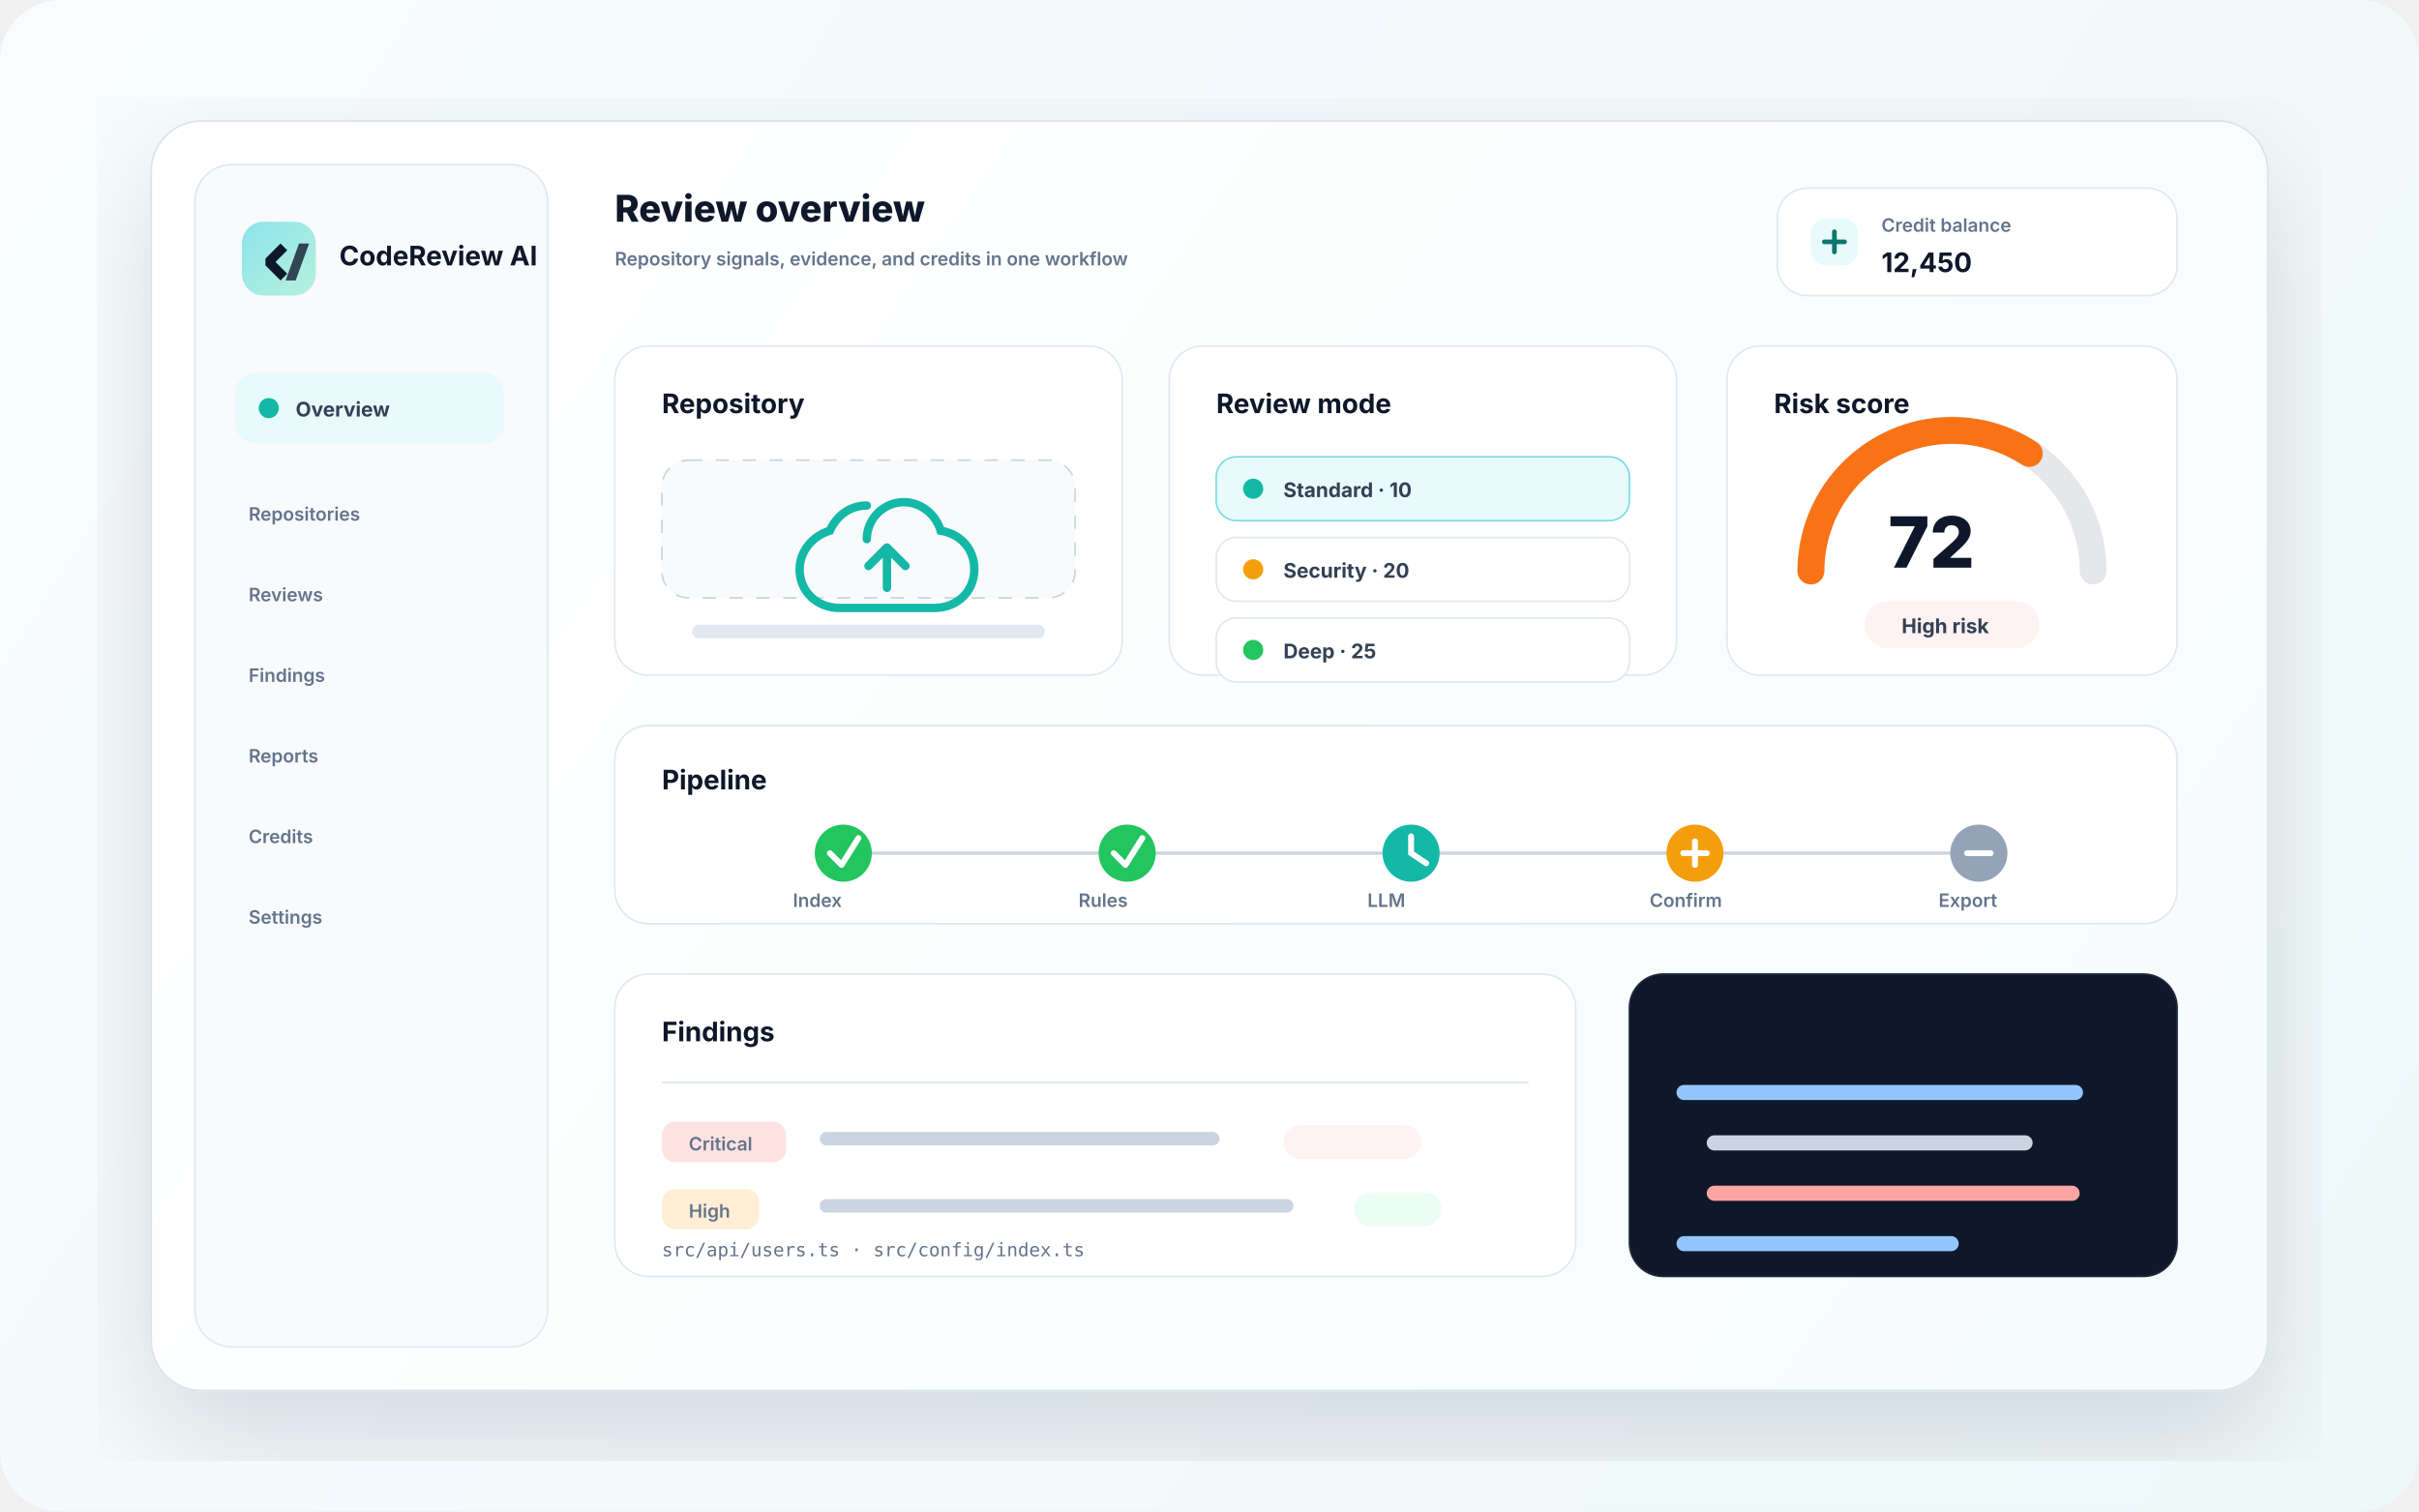
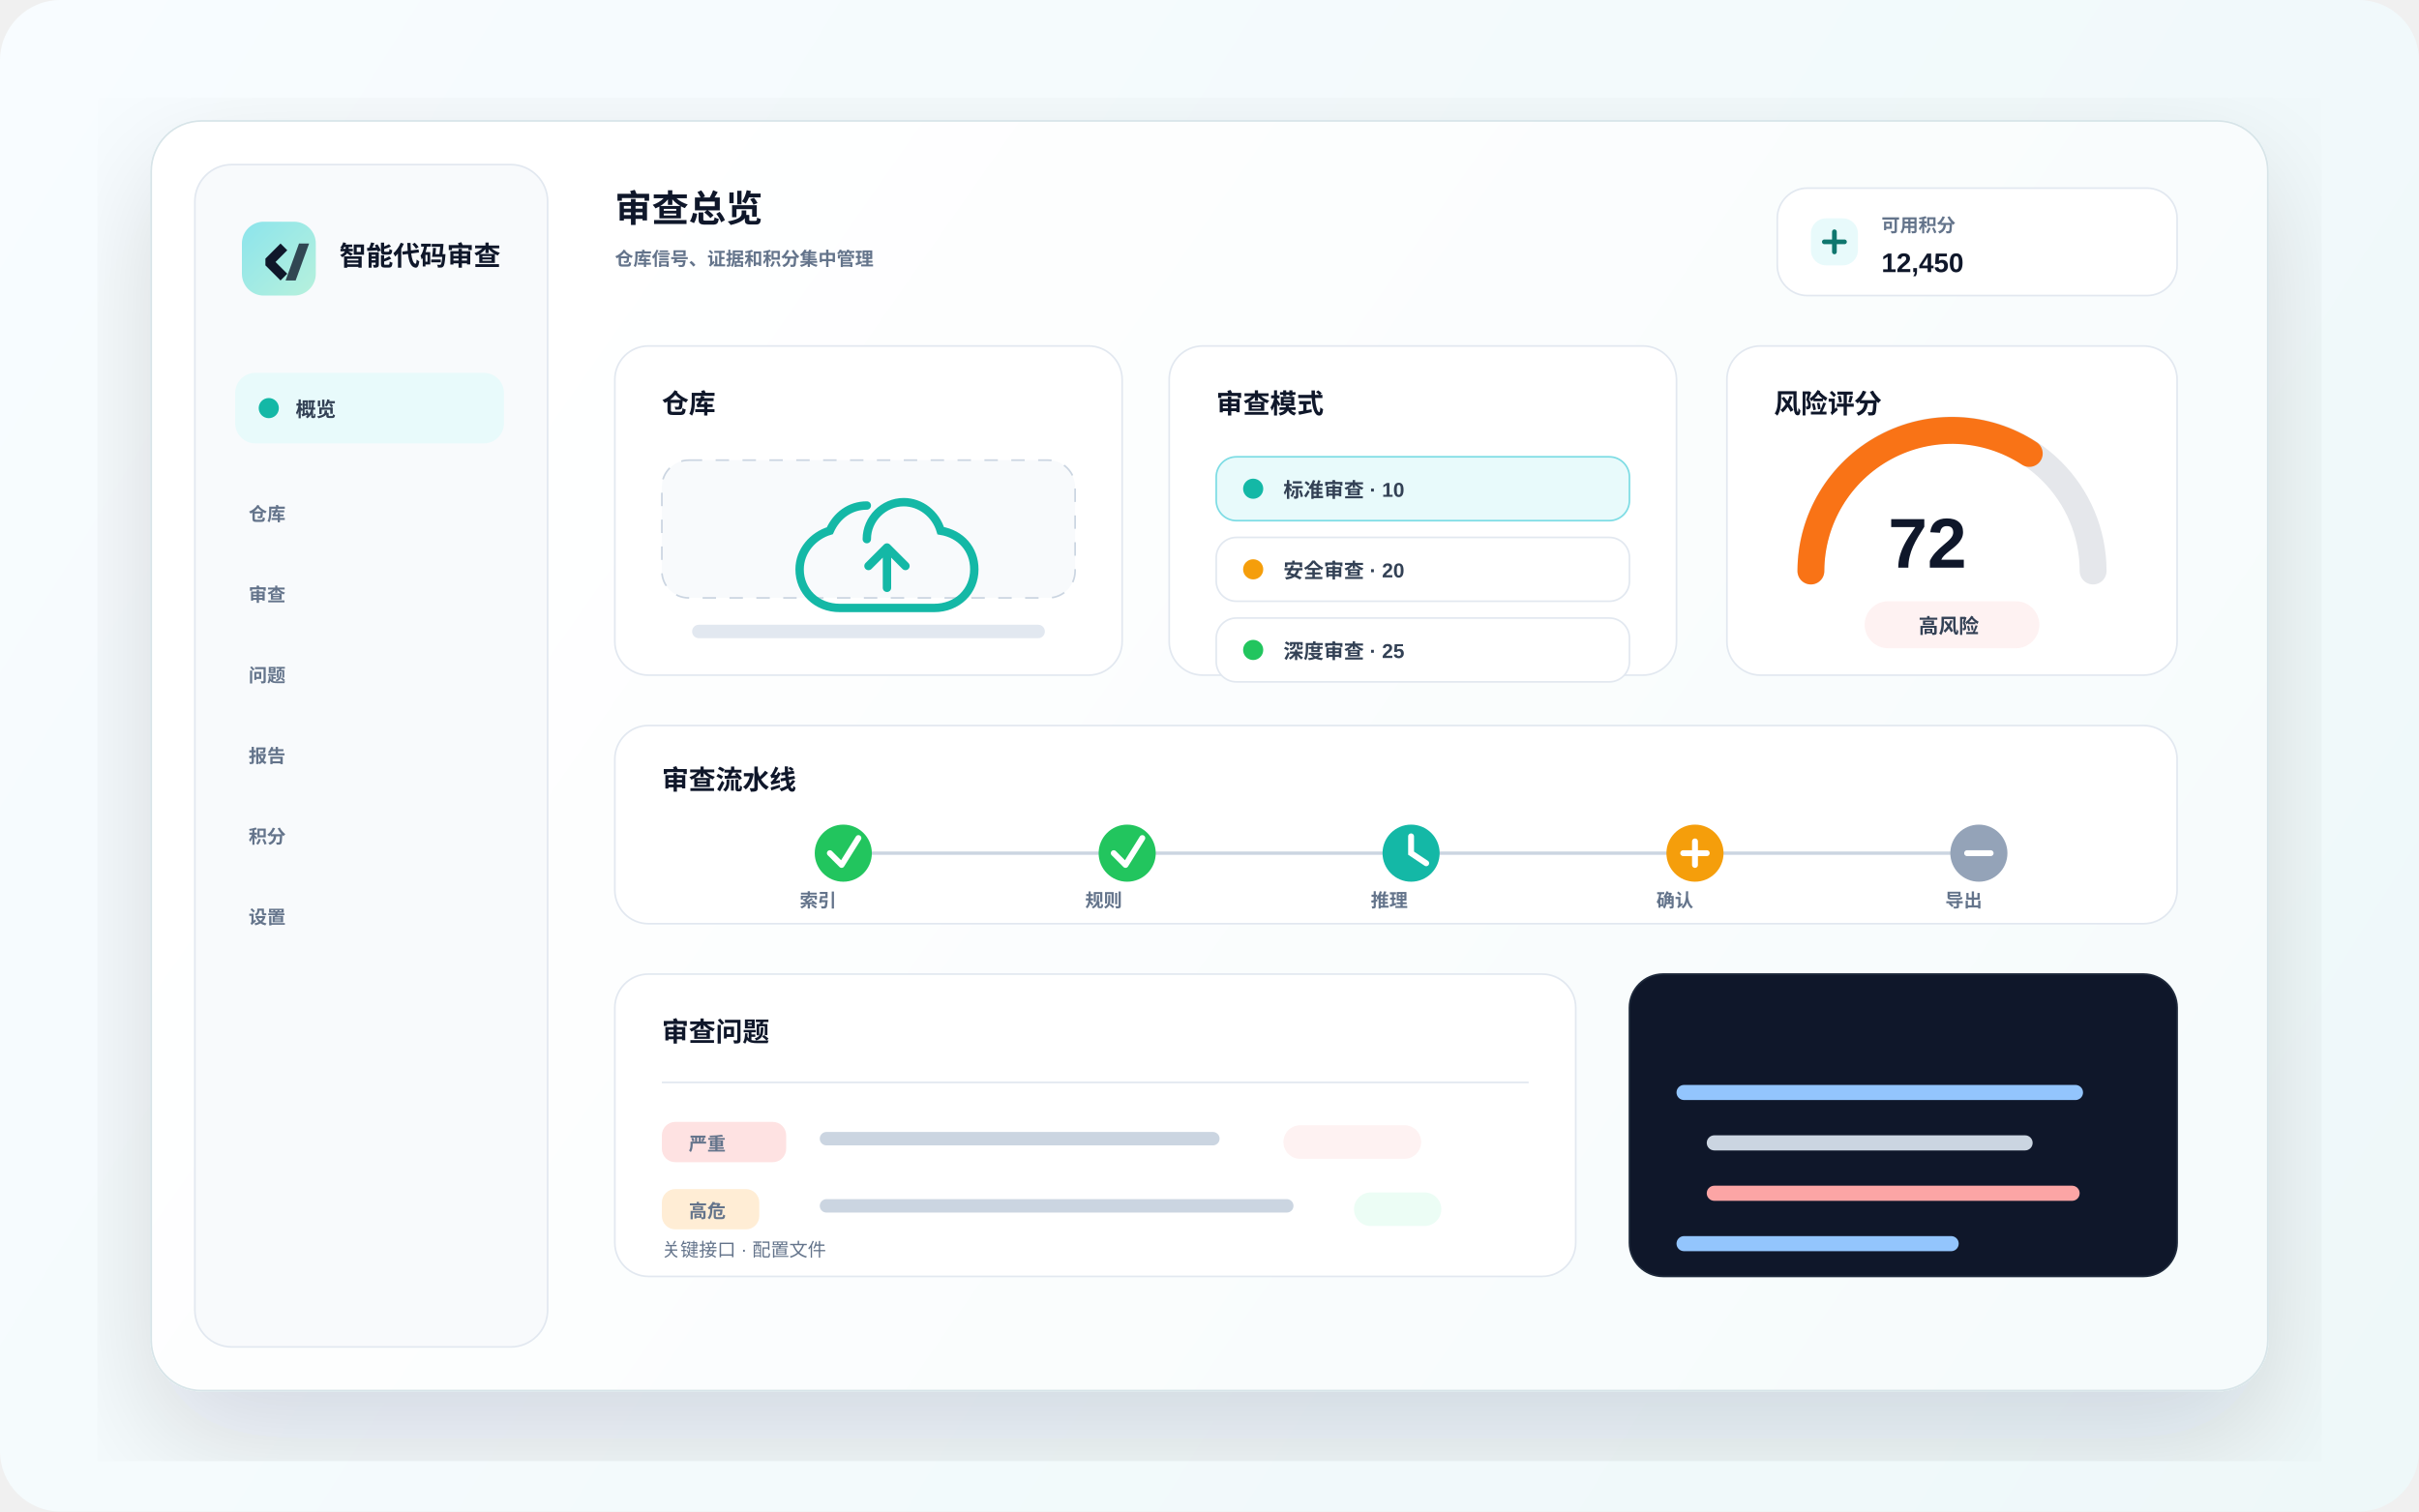
<svg xmlns="http://www.w3.org/2000/svg" width="1440" height="900" viewBox="0 0 1440 900" fill="none" role="img" aria-labelledby="title desc">
  <defs>
    <linearGradient id="screen" x1="0" y1="0" x2="1440" y2="900" gradientUnits="userSpaceOnUse">
      <stop stop-color="#F8FCFF" />
      <stop offset="1" stop-color="#EEF8F9" />
    </linearGradient>
    <linearGradient id="primaryPanel" x1="340" y1="126" x2="1266" y2="772" gradientUnits="userSpaceOnUse">
      <stop stop-color="#FFFFFF" />
      <stop offset="1" stop-color="#F6FBFC" />
    </linearGradient>
    <linearGradient id="brand" x1="0" y1="0" x2="1" y2="1">
      <stop stop-color="#8CE4EC" />
      <stop offset="1" stop-color="#B7F1DC" />
    </linearGradient>
    <filter id="shadow" x="58" y="30" width="1324" height="840" filterUnits="userSpaceOnUse" color-interpolation-filters="sRGB">
      <feDropShadow dx="0" dy="28" stdDeviation="36" flood-color="#0F172A" flood-opacity="0.14" />
    </filter>
    <style>
-       .h1 { font: 760 22px Inter, Arial, sans-serif; fill: #0f172a; letter-spacing: 0; }
-       .h2 { font: 720 16px Inter, Arial, sans-serif; fill: #0f172a; letter-spacing: 0; }
-       .label { font: 650 12px Inter, Arial, sans-serif; fill: #334155; letter-spacing: 0; }
-       .muted { font: 560 11px Inter, Arial, sans-serif; fill: #64748b; letter-spacing: 0; }
-       .mono { font: 540 11px "SFMono-Regular", Consolas, monospace; fill: #64748b; letter-spacing: 0; }
-       .metric { font: 780 42px Inter, Arial, sans-serif; fill: #0f172a; letter-spacing: 0; }
+       .h1 { font: 760 22px "Microsoft YaHei", "Noto Sans SC", Arial, sans-serif; fill: #0f172a; letter-spacing: 0; }
+       .h2 { font: 720 16px "Microsoft YaHei", "Noto Sans SC", Arial, sans-serif; fill: #0f172a; letter-spacing: 0; }
+       .label { font: 650 12px "Microsoft YaHei", "Noto Sans SC", Arial, sans-serif; fill: #334155; letter-spacing: 0; }
+       .muted { font: 560 11px "Microsoft YaHei", "Noto Sans SC", Arial, sans-serif; fill: #64748b; letter-spacing: 0; }
+       .mono { font: 540 11px "Microsoft YaHei", "Noto Sans SC", Arial, sans-serif; fill: #64748b; letter-spacing: 0; }
+       .metric { font: 780 42px "Microsoft YaHei", "Noto Sans SC", Arial, sans-serif; fill: #0f172a; letter-spacing: 0; }
    </style>
  </defs>
  <rect width="1440" height="900" rx="36" fill="url(#screen)" />
  <g opacity="0.5" stroke="#D8E6EA" stroke-width="1">
    <path d="M118 188H1322" />
    <path d="M118 714H1322" />
    <path d="M300 80V820" />
    <path d="M1038 80V820" />
  </g>
  <g filter="url(#shadow)">
    <rect x="90" y="72" width="1260" height="756" rx="30" fill="url(#primaryPanel)" stroke="#D7E4E8" />
  </g>
  <rect x="116" y="98" width="210" height="704" rx="22" fill="#F8FAFC" stroke="#E2E8F0" />
  <rect x="144" y="132" width="44" height="44" rx="13" fill="url(#brand)" />
  <path d="M158 154L167 145L171 149L164 156L171 163L167 167L158 158V154Z" fill="#0F172A" />
  <path d="M178 145L170 167H176L184 145H178Z" fill="#0F172A" opacity="0.78" />
-   <text x="202" y="158" class="h2">CodeReview AI</text>
+   <text x="202" y="158" class="h2">智能代码审查</text>
  <g>
    <rect x="140" y="222" width="160" height="42" rx="12" fill="#E8FAFB" />
    <circle cx="160" cy="243" r="6" fill="#14B8A6" />
-     <text x="176" y="248" class="label" fill="#0F766E">Overview</text>
-     <text x="148" y="310" class="muted">Repositories</text>
-     <text x="148" y="358" class="muted">Reviews</text>
-     <text x="148" y="406" class="muted">Findings</text>
-     <text x="148" y="454" class="muted">Reports</text>
-     <text x="148" y="502" class="muted">Credits</text>
-     <text x="148" y="550" class="muted">Settings</text>
+     <text x="176" y="248" class="label" fill="#0F766E">概览</text>
+     <text x="148" y="310" class="muted">仓库</text>
+     <text x="148" y="358" class="muted">审查</text>
+     <text x="148" y="406" class="muted">问题</text>
+     <text x="148" y="454" class="muted">报告</text>
+     <text x="148" y="502" class="muted">积分</text>
+     <text x="148" y="550" class="muted">设置</text>
  </g>
-   <text x="366" y="132" class="h1">Review overview</text>
-   <text x="366" y="158" class="muted">Repository signals, evidence, and credits in one workflow</text>
+   <text x="366" y="132" class="h1">审查总览</text>
+   <text x="366" y="158" class="muted">仓库信号、证据和积分集中管理</text>
  <g>
    <rect x="1058" y="112" width="238" height="64" rx="18" fill="white" stroke="#E2E8F0" />
    <rect x="1078" y="130" width="28" height="28" rx="9" fill="#E8FAFB" />
    <path d="M1086 144H1098M1092 138V150" stroke="#0F766E" stroke-width="2.8" stroke-linecap="round" />
-     <text x="1120" y="138" class="muted">Credit balance</text>
+     <text x="1120" y="138" class="muted">可用积分</text>
    <text x="1120" y="162" class="h2">12,450</text>
  </g>
  <g>
    <rect x="366" y="206" width="302" height="196" rx="20" fill="white" stroke="#E2E8F0" />
-     <text x="394" y="246" class="h2">Repository</text>
+     <text x="394" y="246" class="h2">仓库</text>
    <rect x="394" y="274" width="246" height="82" rx="16" fill="#F8FAFC" stroke="#CBD5E1" stroke-dasharray="8 8" />
    <path d="M516 321C516 309 526 299 538 299C548 299 557 306 560 316C572 318 580 327 580 339C580 352 570 362 556 362H500C486 362 476 352 476 339C476 328 484 319 494 316C498 307 506 301 516 301" stroke="#14B8A6" stroke-width="5" stroke-linecap="round" />
    <path d="M528 350V326M528 326L517 337M528 326L539 337" stroke="#14B8A6" stroke-width="5" stroke-linecap="round" stroke-linejoin="round" />
    <rect x="412" y="372" width="210" height="8" rx="4" fill="#E2E8F0" />
    <rect x="696" y="206" width="302" height="196" rx="20" fill="white" stroke="#E2E8F0" />
-     <text x="724" y="246" class="h2">Review mode</text>
+     <text x="724" y="246" class="h2">审查模式</text>
    <rect x="724" y="272" width="246" height="38" rx="12" fill="#E8FAFB" stroke="#7DDCE4" />
    <circle cx="746" cy="291" r="6" fill="#14B8A6" />
-     <text x="764" y="296" class="label">Standard · 10</text>
+     <text x="764" y="296" class="label">标准审查 · 10</text>
    <rect x="724" y="320" width="246" height="38" rx="12" fill="#FFFFFF" stroke="#E2E8F0" />
    <circle cx="746" cy="339" r="6" fill="#F59E0B" />
-     <text x="764" y="344" class="label">Security · 20</text>
+     <text x="764" y="344" class="label">安全审查 · 20</text>
    <rect x="724" y="368" width="246" height="38" rx="12" fill="#FFFFFF" stroke="#E2E8F0" />
    <circle cx="746" cy="387" r="6" fill="#22C55E" />
-     <text x="764" y="392" class="label">Deep · 25</text>
+     <text x="764" y="392" class="label">深度审查 · 25</text>
  </g>
  <g>
    <rect x="1028" y="206" width="268" height="196" rx="20" fill="white" stroke="#E2E8F0" />
-     <text x="1056" y="246" class="h2">Risk score</text>
+     <text x="1056" y="246" class="h2">风险评分</text>
    <path d="M1078 340A84 84 0 0 1 1246 340" stroke="#E5E7EB" stroke-width="16" stroke-linecap="round" />
    <path d="M1078 340A84 84 0 0 1 1208 270" stroke="#F97316" stroke-width="16" stroke-linecap="round" />
    <text x="1124" y="338" class="metric">72</text>
    <rect x="1110" y="358" width="104" height="28" rx="14" fill="#FEF2F2" />
-     <text x="1132" y="377" class="label" fill="#DC2626">High risk</text>
+     <text x="1142" y="377" class="label" fill="#DC2626">高风险</text>
  </g>
  <g>
    <rect x="366" y="432" width="930" height="118" rx="20" fill="white" stroke="#E2E8F0" />
-     <text x="394" y="470" class="h2">Pipeline</text>
+     <text x="394" y="470" class="h2">审查流水线</text>
    <line x1="502" y1="508" x2="1178" y2="508" stroke="#CBD5E1" stroke-width="2" />
    <g>
      <circle cx="502" cy="508" r="17" fill="#22C55E" />
      <path d="M494 508L501 515L511 499" stroke="white" stroke-width="3.5" stroke-linecap="round" stroke-linejoin="round" />
-       <text x="472" y="540" class="muted">Index</text>
+       <text x="476" y="540" class="muted">索引</text>
      <circle cx="671" cy="508" r="17" fill="#22C55E" />
      <path d="M663 508L670 515L680 499" stroke="white" stroke-width="3.5" stroke-linecap="round" stroke-linejoin="round" />
-       <text x="642" y="540" class="muted">Rules</text>
+       <text x="646" y="540" class="muted">规则</text>
      <circle cx="840" cy="508" r="17" fill="#14B8A6" />
      <path d="M840 498V508L849 514" stroke="white" stroke-width="3.5" stroke-linecap="round" />
-       <text x="814" y="540" class="muted">LLM</text>
+       <text x="816" y="540" class="muted">推理</text>
      <circle cx="1009" cy="508" r="17" fill="#F59E0B" />
      <path d="M1002 508H1016M1009 501V515" stroke="white" stroke-width="3.5" stroke-linecap="round" />
-       <text x="982" y="540" class="muted">Confirm</text>
+       <text x="986" y="540" class="muted">确认</text>
      <circle cx="1178" cy="508" r="17" fill="#94A3B8" />
      <path d="M1171 508H1185" stroke="white" stroke-width="3.5" stroke-linecap="round" />
-       <text x="1154" y="540" class="muted">Export</text>
+       <text x="1158" y="540" class="muted">导出</text>
    </g>
  </g>
  <g>
    <rect x="366" y="580" width="572" height="180" rx="20" fill="white" stroke="#E2E8F0" />
-     <text x="394" y="620" class="h2">Findings</text>
+     <text x="394" y="620" class="h2">审查问题</text>
    <rect x="394" y="644" width="516" height="1" fill="#E2E8F0" />
    <g>
      <rect x="394" y="668" width="74" height="24" rx="8" fill="#FEE2E2" />
-       <text x="410" y="685" class="muted" fill="#B91C1C">Critical</text>
+       <text x="410" y="685" class="muted" fill="#B91C1C">严重</text>
      <rect x="488" y="674" width="238" height="8" rx="4" fill="#CBD5E1" />
      <rect x="764" y="670" width="82" height="20" rx="10" fill="#FEF2F2" />
      <rect x="394" y="708" width="58" height="24" rx="8" fill="#FFEDD5" />
-       <text x="410" y="725" class="muted" fill="#C2410C">High</text>
+       <text x="410" y="725" class="muted" fill="#C2410C">高危</text>
      <rect x="488" y="714" width="282" height="8" rx="4" fill="#CBD5E1" />
      <rect x="806" y="710" width="52" height="20" rx="10" fill="#ECFDF5" />
    </g>
-     <text x="394" y="748" class="mono">src/api/users.ts · src/config/index.ts</text>
+     <text x="394" y="748" class="mono">关键接口 · 配置文件</text>
  </g>
  <g>
    <rect x="970" y="580" width="326" height="180" rx="20" fill="#0F172A" stroke="#1E293B" />
-     <text x="998" y="620" class="h2" fill="#E2E8F0">Evidence</text>
+     <text x="998" y="620" class="h2" fill="#E2E8F0">证据</text>
    <rect x="998" y="646" width="242" height="9" rx="4.5" fill="#93C5FD" />
    <rect x="1016" y="676" width="194" height="9" rx="4.5" fill="#CBD5E1" />
    <rect x="1016" y="706" width="222" height="9" rx="4.5" fill="#FCA5A5" />
    <rect x="998" y="736" width="168" height="9" rx="4.5" fill="#93C5FD" />
  </g>
</svg>
